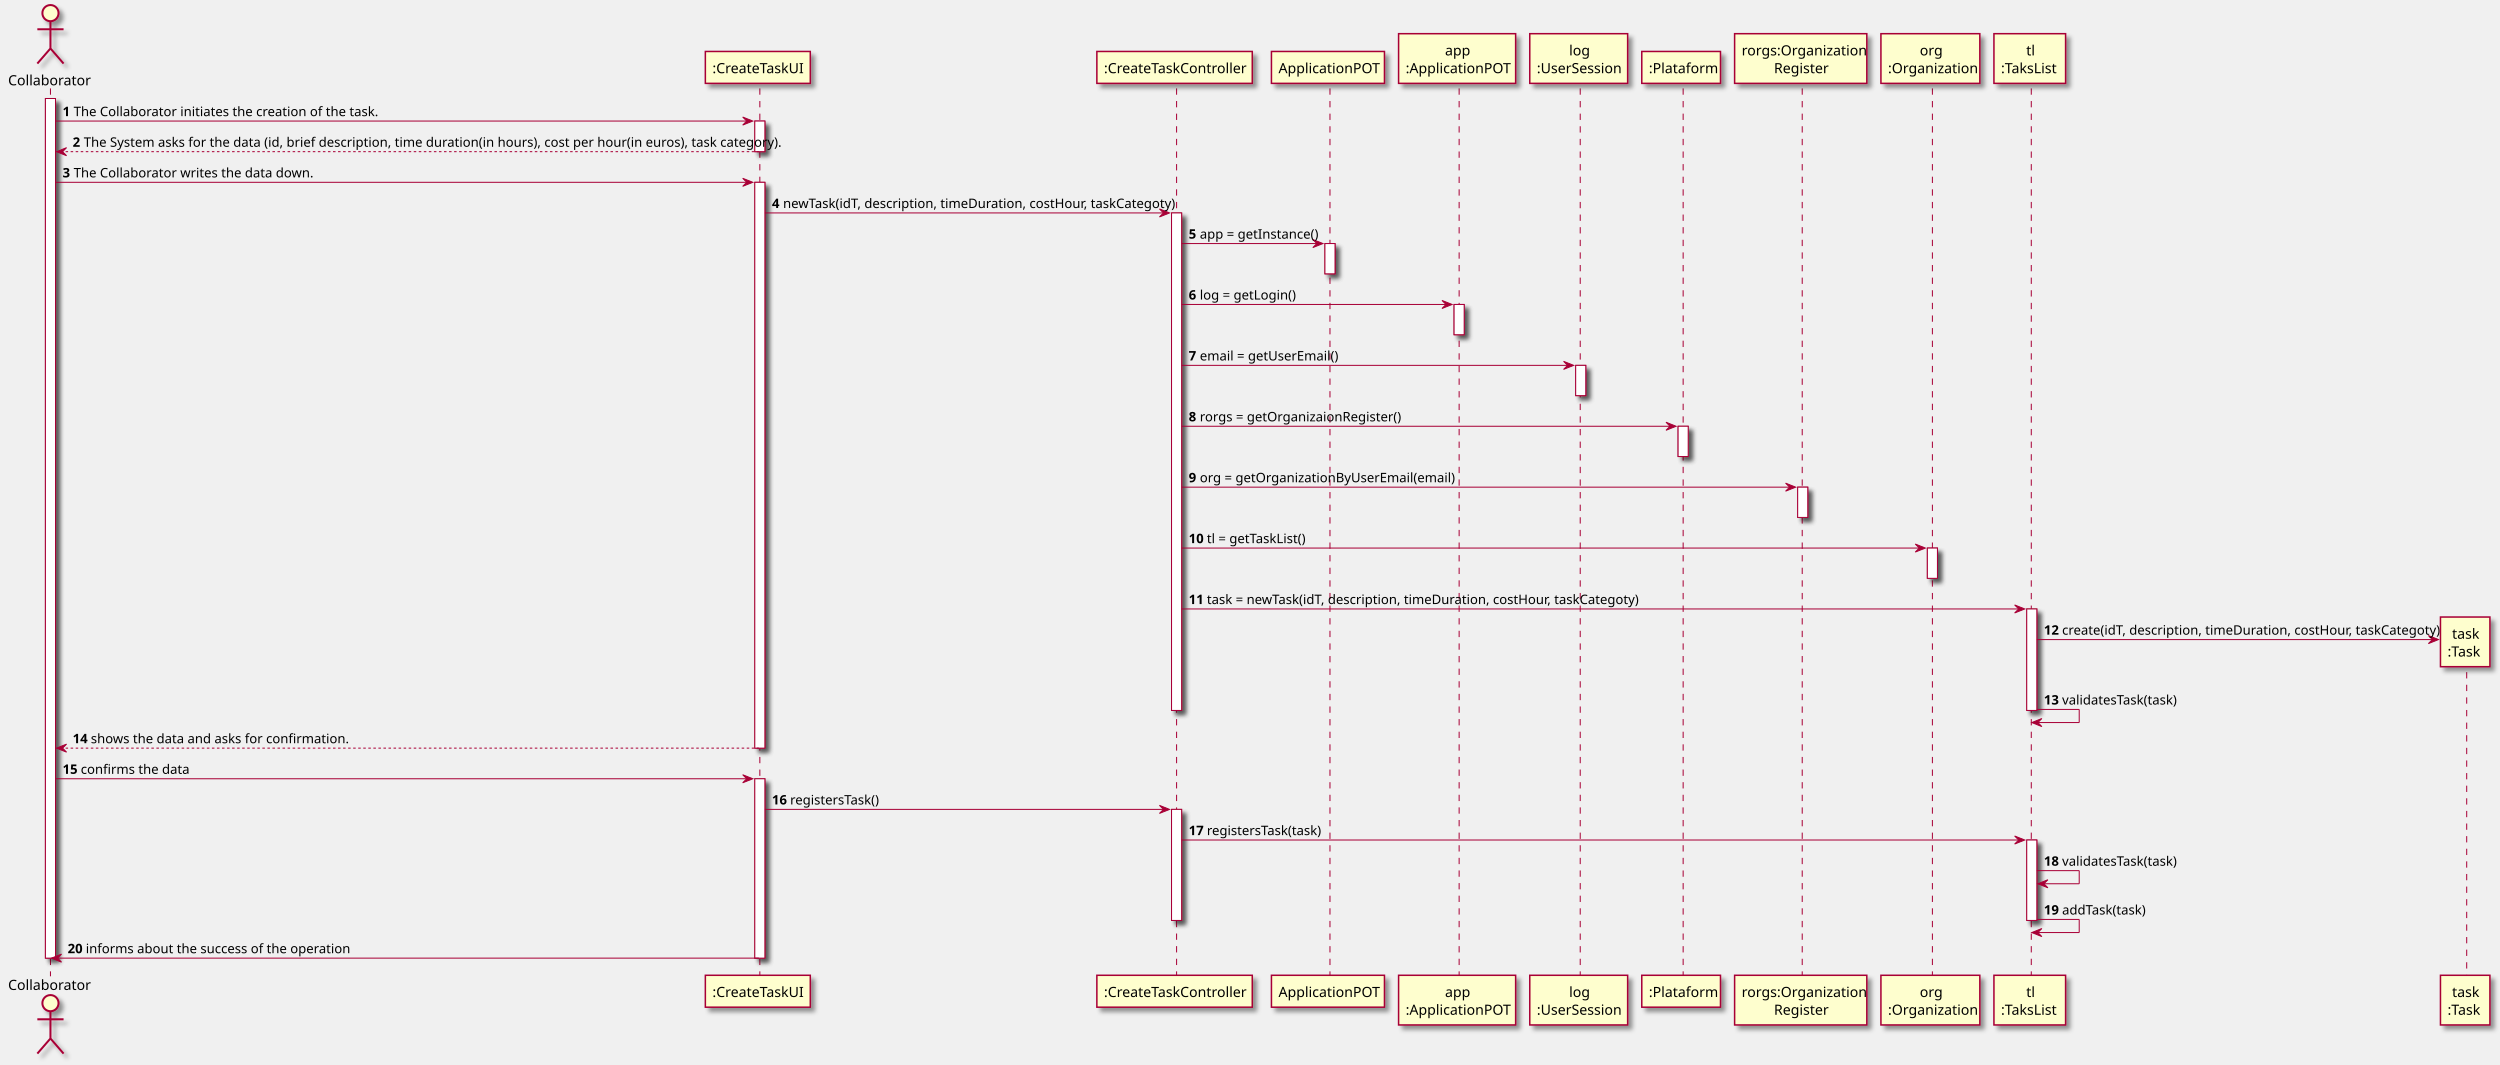
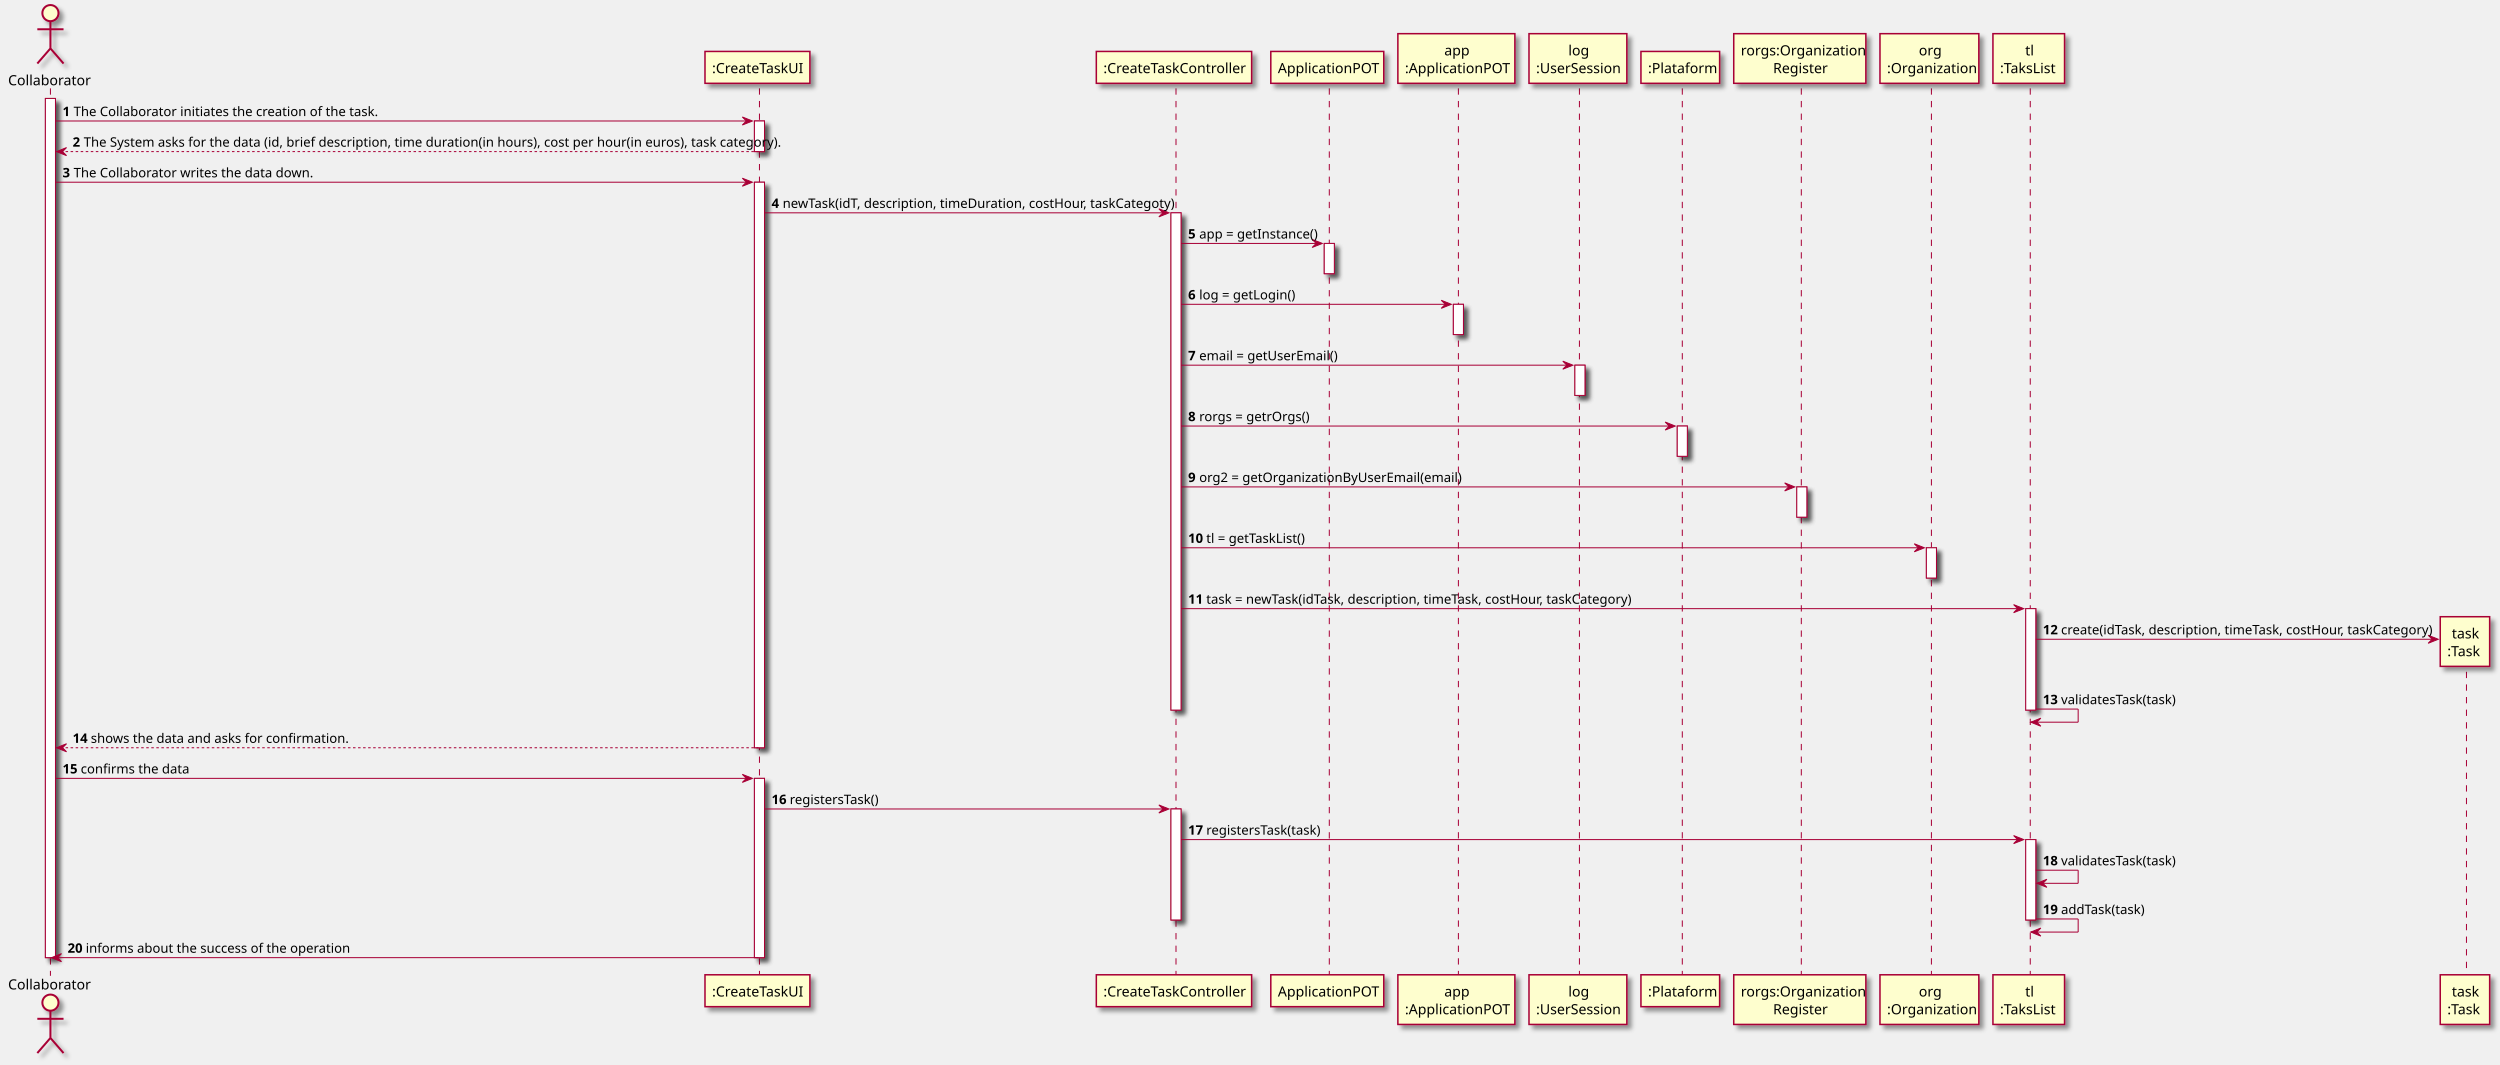
- <svg xmlns="http://www.w3.org/2000/svg" contentScriptType="application/ecmascript" contentStyleType="text/css" height="844.8px" preserveAspectRatio="none" style="width:1982px;height:844px;" version="1.1" viewBox="0 0 1982 844" width="1982.4px" zoomAndPan="magnify">
+ <svg xmlns="http://www.w3.org/2000/svg" contentScriptType="application/ecmascript" contentStyleType="text/css" height="844.8px" preserveAspectRatio="none" style="width:1983px;height:844px;" version="1.1" viewBox="0 0 1983 844" width="1983.2px" zoomAndPan="magnify">
  <defs>
-     <filter height="300%" id="f5zc5schwiigl" width="300%" x="-1" y="-1">
+     <filter height="300%" id="fisg6gch2brl2" width="300%" x="-1" y="-1">
      <feGaussianBlur result="blurOut" stdDeviation="1.6" />
      <feColorMatrix in="blurOut" result="blurOut2" type="matrix" values="0 0 0 0 0 0 0 0 0 0 0 0 0 0 0 0 0 0 .4 0" />
      <feOffset dx="3.2" dy="3.2" in="blurOut2" result="blurOut3" />
      <feBlend in="SourceGraphic" in2="blurOut3" mode="normal" />
    </filter>
  </defs>
  <g>
-     <rect fill="#FFFFFF" filter="url(#f5zc5schwiigl)" height="681.519" style="stroke: #A80036; stroke-width: 0.8;" width="8" x="36" y="78.088" />
-     <rect fill="#FFFFFF" filter="url(#f5zc5schwiigl)" height="24.281" style="stroke: #A80036; stroke-width: 0.8;" width="8" x="598.4" y="95.969" />
-     <rect fill="#FFFFFF" filter="url(#f5zc5schwiigl)" height="448.587" style="stroke: #A80036; stroke-width: 0.8;" width="8" x="598.4" y="144.531" />
-     <rect fill="#FFFFFF" filter="url(#f5zc5schwiigl)" height="142.206" style="stroke: #A80036; stroke-width: 0.8;" width="8" x="598.4" y="617.4" />
-     <rect fill="#FFFFFF" filter="url(#f5zc5schwiigl)" height="394.425" style="stroke: #A80036; stroke-width: 0.8;" width="8" x="928.8" y="168.812" />
-     <rect fill="#FFFFFF" filter="url(#f5zc5schwiigl)" height="88.044" style="stroke: #A80036; stroke-width: 0.8;" width="8" x="928.8" y="641.681" />
-     <rect fill="#FFFFFF" filter="url(#f5zc5schwiigl)" height="24" style="stroke: #A80036; stroke-width: 0.8;" width="8" x="1050.4" y="193.094" />
-     <rect fill="#FFFFFF" filter="url(#f5zc5schwiigl)" height="24" style="stroke: #A80036; stroke-width: 0.8;" width="8" x="1152.8" y="241.375" />
-     <rect fill="#FFFFFF" filter="url(#f5zc5schwiigl)" height="24" style="stroke: #A80036; stroke-width: 0.8;" width="8" x="1249.2" y="289.656" />
-     <rect fill="#FFFFFF" filter="url(#f5zc5schwiigl)" height="24" style="stroke: #A80036; stroke-width: 0.8;" width="8" x="1330.4" y="337.938" />
-     <rect fill="#FFFFFF" filter="url(#f5zc5schwiigl)" height="24" style="stroke: #A80036; stroke-width: 0.8;" width="8" x="1425.2" y="386.219" />
-     <rect fill="#FFFFFF" filter="url(#f5zc5schwiigl)" height="24" style="stroke: #A80036; stroke-width: 0.8;" width="8" x="1528" y="434.5" />
-     <rect fill="#FFFFFF" filter="url(#f5zc5schwiigl)" height="80.456" style="stroke: #A80036; stroke-width: 0.8;" width="8" x="1606.8" y="482.781" />
-     <rect fill="#FFFFFF" filter="url(#f5zc5schwiigl)" height="63.763" style="stroke: #A80036; stroke-width: 0.8;" width="8" x="1606.8" y="665.962" />
+     <rect fill="#FFFFFF" filter="url(#fisg6gch2brl2)" height="681.519" style="stroke: #A80036; stroke-width: 0.8;" width="8" x="36" y="78.088" />
+     <rect fill="#FFFFFF" filter="url(#fisg6gch2brl2)" height="24.281" style="stroke: #A80036; stroke-width: 0.8;" width="8" x="598.4" y="95.969" />
+     <rect fill="#FFFFFF" filter="url(#fisg6gch2brl2)" height="448.587" style="stroke: #A80036; stroke-width: 0.8;" width="8" x="598.4" y="144.531" />
+     <rect fill="#FFFFFF" filter="url(#fisg6gch2brl2)" height="142.206" style="stroke: #A80036; stroke-width: 0.8;" width="8" x="598.4" y="617.4" />
+     <rect fill="#FFFFFF" filter="url(#fisg6gch2brl2)" height="394.425" style="stroke: #A80036; stroke-width: 0.8;" width="8" x="928.8" y="168.812" />
+     <rect fill="#FFFFFF" filter="url(#fisg6gch2brl2)" height="88.044" style="stroke: #A80036; stroke-width: 0.8;" width="8" x="928.8" y="641.681" />
+     <rect fill="#FFFFFF" filter="url(#fisg6gch2brl2)" height="24" style="stroke: #A80036; stroke-width: 0.8;" width="8" x="1050.4" y="193.094" />
+     <rect fill="#FFFFFF" filter="url(#fisg6gch2brl2)" height="24" style="stroke: #A80036; stroke-width: 0.8;" width="8" x="1152.8" y="241.375" />
+     <rect fill="#FFFFFF" filter="url(#fisg6gch2brl2)" height="24" style="stroke: #A80036; stroke-width: 0.8;" width="8" x="1249.2" y="289.656" />
+     <rect fill="#FFFFFF" filter="url(#fisg6gch2brl2)" height="24" style="stroke: #A80036; stroke-width: 0.8;" width="8" x="1330.4" y="337.938" />
+     <rect fill="#FFFFFF" filter="url(#fisg6gch2brl2)" height="24" style="stroke: #A80036; stroke-width: 0.8;" width="8" x="1425.2" y="386.219" />
+     <rect fill="#FFFFFF" filter="url(#fisg6gch2brl2)" height="24" style="stroke: #A80036; stroke-width: 0.8;" width="8" x="1528" y="434.5" />
+     <rect fill="#FFFFFF" filter="url(#fisg6gch2brl2)" height="80.456" style="stroke: #A80036; stroke-width: 0.8;" width="8" x="1606.8" y="482.781" />
+     <rect fill="#FFFFFF" filter="url(#fisg6gch2brl2)" height="63.763" style="stroke: #A80036; stroke-width: 0.8;" width="8" x="1606.8" y="665.962" />
    <line style="stroke: #A80036; stroke-width: 0.8; stroke-dasharray: 5.0,5.0;" x1="40" x2="40" y1="70.088" y2="774.006" />
    <line style="stroke: #A80036; stroke-width: 0.8; stroke-dasharray: 5.0,5.0;" x1="602.4" x2="602.4" y1="70.088" y2="774.006" />
    <line style="stroke: #A80036; stroke-width: 0.8; stroke-dasharray: 5.0,5.0;" x1="932.8" x2="932.8" y1="70.088" y2="774.006" />
    <line style="stroke: #A80036; stroke-width: 0.8; stroke-dasharray: 5.0,5.0;" x1="1054.4" x2="1054.4" y1="70.088" y2="774.006" />
    <line style="stroke: #A80036; stroke-width: 0.8; stroke-dasharray: 5.0,5.0;" x1="1156.8" x2="1156.8" y1="70.088" y2="774.006" />
    <line style="stroke: #A80036; stroke-width: 0.8; stroke-dasharray: 5.0,5.0;" x1="1252.8" x2="1252.8" y1="70.088" y2="774.006" />
    <line style="stroke: #A80036; stroke-width: 0.8; stroke-dasharray: 5.0,5.0;" x1="1334.4" x2="1334.4" y1="70.088" y2="774.006" />
    <line style="stroke: #A80036; stroke-width: 0.8; stroke-dasharray: 5.0,5.0;" x1="1428.8" x2="1428.8" y1="70.088" y2="774.006" />
    <line style="stroke: #A80036; stroke-width: 0.8; stroke-dasharray: 5.0,5.0;" x1="1532" x2="1532" y1="70.088" y2="774.006" />
    <line style="stroke: #A80036; stroke-width: 0.8; stroke-dasharray: 5.0,5.0;" x1="1610.4" x2="1610.4" y1="70.088" y2="774.006" />
-     <line style="stroke: #A80036; stroke-width: 0.8; stroke-dasharray: 5.0,5.0;" x1="1955.6" x2="1955.6" y1="522.869" y2="774.006" />
+     <line style="stroke: #A80036; stroke-width: 0.8; stroke-dasharray: 5.0,5.0;" x1="1956.4" x2="1956.4" y1="522.869" y2="774.006" />
    <text fill="#000000" font-family="sans-serif" font-size="11.2" lengthAdjust="spacingAndGlyphs" textLength="62.4" x="6.4" y="67.627">Collaborator</text>
-     <ellipse cx="40" cy="10.4" fill="#FEFECE" filter="url(#f5zc5schwiigl)" rx="6.4" ry="6.4" style="stroke: #A80036; stroke-width: 1.6;" />
-     <path d="M40,16.8 L40,38.4 M29.6,23.2 L50.4,23.2 M40,38.4 L29.6,50.4 M40,38.4 L50.4,50.4 " fill="none" filter="url(#f5zc5schwiigl)" style="stroke: #A80036; stroke-width: 1.6;" />
+     <ellipse cx="40" cy="10.4" fill="#FEFECE" filter="url(#fisg6gch2brl2)" rx="6.4" ry="6.4" style="stroke: #A80036; stroke-width: 1.6;" />
+     <path d="M40,16.8 L40,38.4 M29.6,23.2 L50.4,23.2 M40,38.4 L29.6,50.4 M40,38.4 L50.4,50.4 " fill="none" filter="url(#fisg6gch2brl2)" style="stroke: #A80036; stroke-width: 1.6;" />
    <text fill="#000000" font-family="sans-serif" font-size="11.2" lengthAdjust="spacingAndGlyphs" textLength="62.4" x="6.4" y="784.833">Collaborator</text>
-     <ellipse cx="40" cy="795.294" fill="#FEFECE" filter="url(#f5zc5schwiigl)" rx="6.4" ry="6.4" style="stroke: #A80036; stroke-width: 1.6;" />
-     <path d="M40,801.694 L40,823.294 M29.6,808.094 L50.4,808.094 M40,823.294 L29.6,835.294 M40,823.294 L50.4,835.294 " fill="none" filter="url(#f5zc5schwiigl)" style="stroke: #A80036; stroke-width: 1.6;" />
-     <rect fill="#FEFECE" filter="url(#f5zc5schwiigl)" height="25.288" style="stroke: #A80036; stroke-width: 1.2;" width="83.2" x="559.2" y="40.8" />
+     <ellipse cx="40" cy="795.294" fill="#FEFECE" filter="url(#fisg6gch2brl2)" rx="6.4" ry="6.4" style="stroke: #A80036; stroke-width: 1.6;" />
+     <path d="M40,801.694 L40,823.294 M29.6,808.094 L50.4,808.094 M40,823.294 L29.6,835.294 M40,823.294 L50.4,835.294 " fill="none" filter="url(#fisg6gch2brl2)" style="stroke: #A80036; stroke-width: 1.6;" />
+     <rect fill="#FEFECE" filter="url(#fisg6gch2brl2)" height="25.288" style="stroke: #A80036; stroke-width: 1.2;" width="83.2" x="559.2" y="40.8" />
    <text fill="#000000" font-family="sans-serif" font-size="11.2" lengthAdjust="spacingAndGlyphs" textLength="72" x="564.8" y="58.027">:CreateTaskUI</text>
-     <rect fill="#FEFECE" filter="url(#f5zc5schwiigl)" height="25.288" style="stroke: #A80036; stroke-width: 1.2;" width="83.2" x="559.2" y="773.206" />
+     <rect fill="#FEFECE" filter="url(#fisg6gch2brl2)" height="25.288" style="stroke: #A80036; stroke-width: 1.2;" width="83.2" x="559.2" y="773.206" />
    <text fill="#000000" font-family="sans-serif" font-size="11.2" lengthAdjust="spacingAndGlyphs" textLength="72" x="564.8" y="790.433">:CreateTaskUI</text>
-     <rect fill="#FEFECE" filter="url(#f5zc5schwiigl)" height="25.288" style="stroke: #A80036; stroke-width: 1.2;" width="123.2" x="869.6" y="40.8" />
+     <rect fill="#FEFECE" filter="url(#fisg6gch2brl2)" height="25.288" style="stroke: #A80036; stroke-width: 1.2;" width="123.2" x="869.6" y="40.8" />
    <text fill="#000000" font-family="sans-serif" font-size="11.2" lengthAdjust="spacingAndGlyphs" textLength="112" x="875.2" y="58.027">:CreateTaskController</text>
-     <rect fill="#FEFECE" filter="url(#f5zc5schwiigl)" height="25.288" style="stroke: #A80036; stroke-width: 1.2;" width="123.2" x="869.6" y="773.206" />
+     <rect fill="#FEFECE" filter="url(#fisg6gch2brl2)" height="25.288" style="stroke: #A80036; stroke-width: 1.2;" width="123.2" x="869.6" y="773.206" />
    <text fill="#000000" font-family="sans-serif" font-size="11.2" lengthAdjust="spacingAndGlyphs" textLength="112" x="875.2" y="790.433">:CreateTaskController</text>
-     <rect fill="#FEFECE" filter="url(#f5zc5schwiigl)" height="25.288" style="stroke: #A80036; stroke-width: 1.2;" width="89.6" x="1008" y="40.8" />
+     <rect fill="#FEFECE" filter="url(#fisg6gch2brl2)" height="25.288" style="stroke: #A80036; stroke-width: 1.2;" width="89.6" x="1008" y="40.8" />
    <text fill="#000000" font-family="sans-serif" font-size="11.2" lengthAdjust="spacingAndGlyphs" textLength="78.4" x="1013.6" y="58.027">ApplicationPOT</text>
-     <rect fill="#FEFECE" filter="url(#f5zc5schwiigl)" height="25.288" style="stroke: #A80036; stroke-width: 1.2;" width="89.6" x="1008" y="773.206" />
+     <rect fill="#FEFECE" filter="url(#fisg6gch2brl2)" height="25.288" style="stroke: #A80036; stroke-width: 1.2;" width="89.6" x="1008" y="773.206" />
    <text fill="#000000" font-family="sans-serif" font-size="11.2" lengthAdjust="spacingAndGlyphs" textLength="78.4" x="1013.6" y="790.433">ApplicationPOT</text>
-     <rect fill="#FEFECE" filter="url(#f5zc5schwiigl)" height="39.375" style="stroke: #A80036; stroke-width: 1.2;" width="92.8" x="1108.8" y="26.712" />
+     <rect fill="#FEFECE" filter="url(#fisg6gch2brl2)" height="39.375" style="stroke: #A80036; stroke-width: 1.2;" width="92.8" x="1108.8" y="26.712" />
    <text fill="#000000" font-family="sans-serif" font-size="11.2" lengthAdjust="spacingAndGlyphs" textLength="19.2" x="1145.6" y="43.939">app</text>
    <text fill="#000000" font-family="sans-serif" font-size="11.2" lengthAdjust="spacingAndGlyphs" textLength="81.6" x="1114.4" y="58.027">:ApplicationPOT</text>
-     <rect fill="#FEFECE" filter="url(#f5zc5schwiigl)" height="39.375" style="stroke: #A80036; stroke-width: 1.2;" width="92.8" x="1108.8" y="773.206" />
+     <rect fill="#FEFECE" filter="url(#fisg6gch2brl2)" height="39.375" style="stroke: #A80036; stroke-width: 1.2;" width="92.8" x="1108.8" y="773.206" />
    <text fill="#000000" font-family="sans-serif" font-size="11.2" lengthAdjust="spacingAndGlyphs" textLength="19.2" x="1145.6" y="790.433">app</text>
    <text fill="#000000" font-family="sans-serif" font-size="11.2" lengthAdjust="spacingAndGlyphs" textLength="81.6" x="1114.4" y="804.52">:ApplicationPOT</text>
-     <rect fill="#FEFECE" filter="url(#f5zc5schwiigl)" height="39.375" style="stroke: #A80036; stroke-width: 1.2;" width="77.6" x="1212.8" y="26.712" />
+     <rect fill="#FEFECE" filter="url(#fisg6gch2brl2)" height="39.375" style="stroke: #A80036; stroke-width: 1.2;" width="77.6" x="1212.8" y="26.712" />
    <text fill="#000000" font-family="sans-serif" font-size="11.2" lengthAdjust="spacingAndGlyphs" textLength="15.2" x="1244" y="43.939">log</text>
    <text fill="#000000" font-family="sans-serif" font-size="11.2" lengthAdjust="spacingAndGlyphs" textLength="66.4" x="1218.4" y="58.027">:UserSession</text>
-     <rect fill="#FEFECE" filter="url(#f5zc5schwiigl)" height="39.375" style="stroke: #A80036; stroke-width: 1.2;" width="77.6" x="1212.8" y="773.206" />
+     <rect fill="#FEFECE" filter="url(#fisg6gch2brl2)" height="39.375" style="stroke: #A80036; stroke-width: 1.2;" width="77.6" x="1212.8" y="773.206" />
    <text fill="#000000" font-family="sans-serif" font-size="11.2" lengthAdjust="spacingAndGlyphs" textLength="15.2" x="1244" y="790.433">log</text>
    <text fill="#000000" font-family="sans-serif" font-size="11.2" lengthAdjust="spacingAndGlyphs" textLength="66.4" x="1218.4" y="804.52">:UserSession</text>
-     <rect fill="#FEFECE" filter="url(#f5zc5schwiigl)" height="25.288" style="stroke: #A80036; stroke-width: 1.2;" width="62.4" x="1301.6" y="40.8" />
+     <rect fill="#FEFECE" filter="url(#fisg6gch2brl2)" height="25.288" style="stroke: #A80036; stroke-width: 1.2;" width="62.4" x="1301.6" y="40.8" />
    <text fill="#000000" font-family="sans-serif" font-size="11.2" lengthAdjust="spacingAndGlyphs" textLength="51.2" x="1307.2" y="58.027">:Plataform</text>
-     <rect fill="#FEFECE" filter="url(#f5zc5schwiigl)" height="25.288" style="stroke: #A80036; stroke-width: 1.2;" width="62.4" x="1301.6" y="773.206" />
+     <rect fill="#FEFECE" filter="url(#fisg6gch2brl2)" height="25.288" style="stroke: #A80036; stroke-width: 1.2;" width="62.4" x="1301.6" y="773.206" />
    <text fill="#000000" font-family="sans-serif" font-size="11.2" lengthAdjust="spacingAndGlyphs" textLength="51.2" x="1307.2" y="790.433">:Plataform</text>
-     <rect fill="#FEFECE" filter="url(#f5zc5schwiigl)" height="39.375" style="stroke: #A80036; stroke-width: 1.2;" width="104.8" x="1375.2" y="26.712" />
+     <rect fill="#FEFECE" filter="url(#fisg6gch2brl2)" height="39.375" style="stroke: #A80036; stroke-width: 1.2;" width="104.8" x="1375.2" y="26.712" />
    <text fill="#000000" font-family="sans-serif" font-size="11.2" lengthAdjust="spacingAndGlyphs" textLength="93.6" x="1380.8" y="43.939">rorgs:Organization</text>
    <text fill="#000000" font-family="sans-serif" font-size="11.2" lengthAdjust="spacingAndGlyphs" textLength="42.4" x="1406.4" y="58.027">Register</text>
-     <rect fill="#FEFECE" filter="url(#f5zc5schwiigl)" height="39.375" style="stroke: #A80036; stroke-width: 1.2;" width="104.8" x="1375.2" y="773.206" />
+     <rect fill="#FEFECE" filter="url(#fisg6gch2brl2)" height="39.375" style="stroke: #A80036; stroke-width: 1.2;" width="104.8" x="1375.2" y="773.206" />
    <text fill="#000000" font-family="sans-serif" font-size="11.2" lengthAdjust="spacingAndGlyphs" textLength="93.6" x="1380.8" y="790.433">rorgs:Organization</text>
    <text fill="#000000" font-family="sans-serif" font-size="11.2" lengthAdjust="spacingAndGlyphs" textLength="42.4" x="1406.4" y="804.52">Register</text>
-     <rect fill="#FEFECE" filter="url(#f5zc5schwiigl)" height="39.375" style="stroke: #A80036; stroke-width: 1.2;" width="78.4" x="1491.2" y="26.712" />
+     <rect fill="#FEFECE" filter="url(#fisg6gch2brl2)" height="39.375" style="stroke: #A80036; stroke-width: 1.2;" width="78.4" x="1491.2" y="26.712" />
    <text fill="#000000" font-family="sans-serif" font-size="11.2" lengthAdjust="spacingAndGlyphs" textLength="16.8" x="1522" y="43.939">org</text>
    <text fill="#000000" font-family="sans-serif" font-size="11.2" lengthAdjust="spacingAndGlyphs" textLength="67.2" x="1496.8" y="58.027">:Organization</text>
-     <rect fill="#FEFECE" filter="url(#f5zc5schwiigl)" height="39.375" style="stroke: #A80036; stroke-width: 1.2;" width="78.4" x="1491.2" y="773.206" />
+     <rect fill="#FEFECE" filter="url(#fisg6gch2brl2)" height="39.375" style="stroke: #A80036; stroke-width: 1.2;" width="78.4" x="1491.2" y="773.206" />
    <text fill="#000000" font-family="sans-serif" font-size="11.2" lengthAdjust="spacingAndGlyphs" textLength="16.8" x="1522" y="790.433">org</text>
    <text fill="#000000" font-family="sans-serif" font-size="11.2" lengthAdjust="spacingAndGlyphs" textLength="67.2" x="1496.8" y="804.52">:Organization</text>
-     <rect fill="#FEFECE" filter="url(#f5zc5schwiigl)" height="39.375" style="stroke: #A80036; stroke-width: 1.2;" width="56.8" x="1580.8" y="26.712" />
+     <rect fill="#FEFECE" filter="url(#fisg6gch2brl2)" height="39.375" style="stroke: #A80036; stroke-width: 1.2;" width="56.8" x="1580.8" y="26.712" />
    <text fill="#000000" font-family="sans-serif" font-size="11.2" lengthAdjust="spacingAndGlyphs" textLength="5.6" x="1606.4" y="43.939">tl</text>
    <text fill="#000000" font-family="sans-serif" font-size="11.2" lengthAdjust="spacingAndGlyphs" textLength="45.6" x="1586.4" y="58.027">:TaksList</text>
-     <rect fill="#FEFECE" filter="url(#f5zc5schwiigl)" height="39.375" style="stroke: #A80036; stroke-width: 1.2;" width="56.8" x="1580.8" y="773.206" />
+     <rect fill="#FEFECE" filter="url(#fisg6gch2brl2)" height="39.375" style="stroke: #A80036; stroke-width: 1.2;" width="56.8" x="1580.8" y="773.206" />
    <text fill="#000000" font-family="sans-serif" font-size="11.2" lengthAdjust="spacingAndGlyphs" textLength="5.6" x="1606.4" y="790.433">tl</text>
    <text fill="#000000" font-family="sans-serif" font-size="11.2" lengthAdjust="spacingAndGlyphs" textLength="45.6" x="1586.4" y="804.52">:TaksList</text>
-     <rect fill="#FEFECE" filter="url(#f5zc5schwiigl)" height="39.375" style="stroke: #A80036; stroke-width: 1.2;" width="39.2" x="1934.8" y="773.206" />
-     <text fill="#000000" font-family="sans-serif" font-size="11.2" lengthAdjust="spacingAndGlyphs" textLength="20.8" x="1944" y="790.433">task</text>
-     <text fill="#000000" font-family="sans-serif" font-size="11.2" lengthAdjust="spacingAndGlyphs" textLength="28" x="1940.4" y="804.52">:Task</text>
-     <rect fill="#FFFFFF" filter="url(#f5zc5schwiigl)" height="681.519" style="stroke: #A80036; stroke-width: 0.8;" width="8" x="36" y="78.088" />
-     <rect fill="#FFFFFF" filter="url(#f5zc5schwiigl)" height="24.281" style="stroke: #A80036; stroke-width: 0.8;" width="8" x="598.4" y="95.969" />
-     <rect fill="#FFFFFF" filter="url(#f5zc5schwiigl)" height="448.587" style="stroke: #A80036; stroke-width: 0.8;" width="8" x="598.4" y="144.531" />
-     <rect fill="#FFFFFF" filter="url(#f5zc5schwiigl)" height="142.206" style="stroke: #A80036; stroke-width: 0.8;" width="8" x="598.4" y="617.4" />
-     <rect fill="#FFFFFF" filter="url(#f5zc5schwiigl)" height="394.425" style="stroke: #A80036; stroke-width: 0.8;" width="8" x="928.8" y="168.812" />
-     <rect fill="#FFFFFF" filter="url(#f5zc5schwiigl)" height="88.044" style="stroke: #A80036; stroke-width: 0.8;" width="8" x="928.8" y="641.681" />
-     <rect fill="#FFFFFF" filter="url(#f5zc5schwiigl)" height="24" style="stroke: #A80036; stroke-width: 0.8;" width="8" x="1050.4" y="193.094" />
-     <rect fill="#FFFFFF" filter="url(#f5zc5schwiigl)" height="24" style="stroke: #A80036; stroke-width: 0.8;" width="8" x="1152.8" y="241.375" />
-     <rect fill="#FFFFFF" filter="url(#f5zc5schwiigl)" height="24" style="stroke: #A80036; stroke-width: 0.8;" width="8" x="1249.2" y="289.656" />
-     <rect fill="#FFFFFF" filter="url(#f5zc5schwiigl)" height="24" style="stroke: #A80036; stroke-width: 0.8;" width="8" x="1330.4" y="337.938" />
-     <rect fill="#FFFFFF" filter="url(#f5zc5schwiigl)" height="24" style="stroke: #A80036; stroke-width: 0.8;" width="8" x="1425.2" y="386.219" />
-     <rect fill="#FFFFFF" filter="url(#f5zc5schwiigl)" height="24" style="stroke: #A80036; stroke-width: 0.8;" width="8" x="1528" y="434.5" />
-     <rect fill="#FFFFFF" filter="url(#f5zc5schwiigl)" height="80.456" style="stroke: #A80036; stroke-width: 0.8;" width="8" x="1606.8" y="482.781" />
-     <rect fill="#FFFFFF" filter="url(#f5zc5schwiigl)" height="63.763" style="stroke: #A80036; stroke-width: 0.8;" width="8" x="1606.8" y="665.962" />
+     <rect fill="#FEFECE" filter="url(#fisg6gch2brl2)" height="39.375" style="stroke: #A80036; stroke-width: 1.2;" width="39.2" x="1935.6" y="773.206" />
+     <text fill="#000000" font-family="sans-serif" font-size="11.2" lengthAdjust="spacingAndGlyphs" textLength="20.8" x="1944.8" y="790.433">task</text>
+     <text fill="#000000" font-family="sans-serif" font-size="11.2" lengthAdjust="spacingAndGlyphs" textLength="28" x="1941.2" y="804.52">:Task</text>
+     <rect fill="#FFFFFF" filter="url(#fisg6gch2brl2)" height="681.519" style="stroke: #A80036; stroke-width: 0.8;" width="8" x="36" y="78.088" />
+     <rect fill="#FFFFFF" filter="url(#fisg6gch2brl2)" height="24.281" style="stroke: #A80036; stroke-width: 0.8;" width="8" x="598.4" y="95.969" />
+     <rect fill="#FFFFFF" filter="url(#fisg6gch2brl2)" height="448.587" style="stroke: #A80036; stroke-width: 0.8;" width="8" x="598.4" y="144.531" />
+     <rect fill="#FFFFFF" filter="url(#fisg6gch2brl2)" height="142.206" style="stroke: #A80036; stroke-width: 0.8;" width="8" x="598.4" y="617.4" />
+     <rect fill="#FFFFFF" filter="url(#fisg6gch2brl2)" height="394.425" style="stroke: #A80036; stroke-width: 0.8;" width="8" x="928.8" y="168.812" />
+     <rect fill="#FFFFFF" filter="url(#fisg6gch2brl2)" height="88.044" style="stroke: #A80036; stroke-width: 0.8;" width="8" x="928.8" y="641.681" />
+     <rect fill="#FFFFFF" filter="url(#fisg6gch2brl2)" height="24" style="stroke: #A80036; stroke-width: 0.8;" width="8" x="1050.4" y="193.094" />
+     <rect fill="#FFFFFF" filter="url(#fisg6gch2brl2)" height="24" style="stroke: #A80036; stroke-width: 0.8;" width="8" x="1152.8" y="241.375" />
+     <rect fill="#FFFFFF" filter="url(#fisg6gch2brl2)" height="24" style="stroke: #A80036; stroke-width: 0.8;" width="8" x="1249.2" y="289.656" />
+     <rect fill="#FFFFFF" filter="url(#fisg6gch2brl2)" height="24" style="stroke: #A80036; stroke-width: 0.8;" width="8" x="1330.4" y="337.938" />
+     <rect fill="#FFFFFF" filter="url(#fisg6gch2brl2)" height="24" style="stroke: #A80036; stroke-width: 0.8;" width="8" x="1425.2" y="386.219" />
+     <rect fill="#FFFFFF" filter="url(#fisg6gch2brl2)" height="24" style="stroke: #A80036; stroke-width: 0.8;" width="8" x="1528" y="434.5" />
+     <rect fill="#FFFFFF" filter="url(#fisg6gch2brl2)" height="80.456" style="stroke: #A80036; stroke-width: 0.8;" width="8" x="1606.8" y="482.781" />
+     <rect fill="#FFFFFF" filter="url(#fisg6gch2brl2)" height="63.763" style="stroke: #A80036; stroke-width: 0.8;" width="8" x="1606.8" y="665.962" />
    <polygon fill="#A80036" points="588.8,92.769,596.8,95.969,588.8,99.169,592,95.969" style="stroke: #A80036; stroke-width: 0.8;" />
    <line style="stroke: #A80036; stroke-width: 0.8;" x1="44" x2="593.6" y1="95.969" y2="95.969" />
    <text fill="#000000" font-family="sans-serif" font-size="10.4" font-weight="bold" lengthAdjust="spacingAndGlyphs" textLength="5.6" x="49.6" y="92.084">1</text>
    <text fill="#000000" font-family="sans-serif" font-size="10.4" lengthAdjust="spacingAndGlyphs" textLength="227.2" x="58.4" y="92.084">The Collaborator initiates the creation of the task.</text>
    <polygon fill="#A80036" points="52.8,117.05,44.8,120.25,52.8,123.45,49.6,120.25" style="stroke: #A80036; stroke-width: 0.8;" />
    <line style="stroke: #A80036; stroke-width: 0.8; stroke-dasharray: 2.0,2.0;" x1="48" x2="601.6" y1="120.25" y2="120.25" />
    <text fill="#000000" font-family="sans-serif" font-size="10.4" font-weight="bold" lengthAdjust="spacingAndGlyphs" textLength="5.6" x="57.6" y="116.365">2</text>
    <text fill="#000000" font-family="sans-serif" font-size="10.4" lengthAdjust="spacingAndGlyphs" textLength="526.4" x="66.4" y="116.365">The System asks for the data (id, brief description, time duration(in hours), cost per hour(in euros), task category).</text>
    <polygon fill="#A80036" points="588.8,141.331,596.8,144.531,588.8,147.731,592,144.531" style="stroke: #A80036; stroke-width: 0.8;" />
    <line style="stroke: #A80036; stroke-width: 0.8;" x1="44" x2="593.6" y1="144.531" y2="144.531" />
    <text fill="#000000" font-family="sans-serif" font-size="10.4" font-weight="bold" lengthAdjust="spacingAndGlyphs" textLength="5.6" x="49.6" y="140.646">3</text>
    <text fill="#000000" font-family="sans-serif" font-size="10.4" lengthAdjust="spacingAndGlyphs" textLength="176.8" x="58.4" y="140.646">The Collaborator writes the data down.</text>
    <polygon fill="#A80036" points="919.2,165.613,927.2,168.812,919.2,172.012,922.4,168.812" style="stroke: #A80036; stroke-width: 0.8;" />
    <line style="stroke: #A80036; stroke-width: 0.8;" x1="606.4" x2="924" y1="168.812" y2="168.812" />
    <text fill="#000000" font-family="sans-serif" font-size="10.4" font-weight="bold" lengthAdjust="spacingAndGlyphs" textLength="5.6" x="612" y="164.927">4</text>
    <text fill="#000000" font-family="sans-serif" font-size="10.4" lengthAdjust="spacingAndGlyphs" textLength="298.4" x="620.8" y="164.927">newTask(idT, description, timeDuration, costHour, taskCategoty)</text>
    <polygon fill="#A80036" points="1040.8,189.894,1048.8,193.094,1040.8,196.294,1044,193.094" style="stroke: #A80036; stroke-width: 0.8;" />
    <line style="stroke: #A80036; stroke-width: 0.8;" x1="936.8" x2="1045.6" y1="193.094" y2="193.094" />
    <text fill="#000000" font-family="sans-serif" font-size="10.4" font-weight="bold" lengthAdjust="spacingAndGlyphs" textLength="5.6" x="942.4" y="189.209">5</text>
    <text fill="#000000" font-family="sans-serif" font-size="10.4" lengthAdjust="spacingAndGlyphs" textLength="89.6" x="951.2" y="189.209">app = getInstance()</text>
    <polygon fill="#A80036" points="1143.2,238.175,1151.2,241.375,1143.2,244.575,1146.4,241.375" style="stroke: #A80036; stroke-width: 0.8;" />
    <line style="stroke: #A80036; stroke-width: 0.8;" x1="936.8" x2="1148" y1="241.375" y2="241.375" />
    <text fill="#000000" font-family="sans-serif" font-size="10.4" font-weight="bold" lengthAdjust="spacingAndGlyphs" textLength="5.6" x="942.4" y="237.49">6</text>
    <text fill="#000000" font-family="sans-serif" font-size="10.4" lengthAdjust="spacingAndGlyphs" textLength="72" x="951.2" y="237.49">log = getLogin()</text>
    <polygon fill="#A80036" points="1239.6,286.456,1247.6,289.656,1239.6,292.856,1242.8,289.656" style="stroke: #A80036; stroke-width: 0.8;" />
    <line style="stroke: #A80036; stroke-width: 0.8;" x1="936.8" x2="1244.4" y1="289.656" y2="289.656" />
    <text fill="#000000" font-family="sans-serif" font-size="10.4" font-weight="bold" lengthAdjust="spacingAndGlyphs" textLength="5.6" x="942.4" y="285.771">7</text>
    <text fill="#000000" font-family="sans-serif" font-size="10.4" lengthAdjust="spacingAndGlyphs" textLength="106.4" x="951.2" y="285.771">email = getUserEmail()</text>
    <polygon fill="#A80036" points="1320.8,334.738,1328.8,337.938,1320.8,341.137,1324,337.938" style="stroke: #A80036; stroke-width: 0.8;" />
    <line style="stroke: #A80036; stroke-width: 0.8;" x1="936.8" x2="1325.6" y1="337.938" y2="337.938" />
    <text fill="#000000" font-family="sans-serif" font-size="10.4" font-weight="bold" lengthAdjust="spacingAndGlyphs" textLength="5.6" x="942.4" y="334.052">8</text>
-     <text fill="#000000" font-family="sans-serif" font-size="10.4" lengthAdjust="spacingAndGlyphs" textLength="150.4" x="951.2" y="334.052">rorgs = getOrganizaionRegister()</text>
+     <text fill="#000000" font-family="sans-serif" font-size="10.4" lengthAdjust="spacingAndGlyphs" textLength="82.4" x="951.2" y="334.052">rorgs = getrOrgs()</text>
    <polygon fill="#A80036" points="1415.6,383.019,1423.6,386.219,1415.6,389.419,1418.8,386.219" style="stroke: #A80036; stroke-width: 0.8;" />
    <line style="stroke: #A80036; stroke-width: 0.8;" x1="936.8" x2="1420.4" y1="386.219" y2="386.219" />
    <text fill="#000000" font-family="sans-serif" font-size="10.4" font-weight="bold" lengthAdjust="spacingAndGlyphs" textLength="5.6" x="942.4" y="382.334">9</text>
-     <text fill="#000000" font-family="sans-serif" font-size="10.4" lengthAdjust="spacingAndGlyphs" textLength="192" x="951.2" y="382.334">org = getOrganizationByUserEmail(email)</text>
+     <text fill="#000000" font-family="sans-serif" font-size="10.4" lengthAdjust="spacingAndGlyphs" textLength="197.6" x="951.2" y="382.334">org2 = getOrganizationByUserEmail(email)</text>
    <polygon fill="#A80036" points="1518.4,431.3,1526.4,434.5,1518.4,437.7,1521.6,434.5" style="stroke: #A80036; stroke-width: 0.8;" />
    <line style="stroke: #A80036; stroke-width: 0.8;" x1="936.8" x2="1523.2" y1="434.5" y2="434.5" />
    <text fill="#000000" font-family="sans-serif" font-size="10.4" font-weight="bold" lengthAdjust="spacingAndGlyphs" textLength="11.2" x="942.4" y="430.615">10</text>
    <text fill="#000000" font-family="sans-serif" font-size="10.4" lengthAdjust="spacingAndGlyphs" textLength="78.4" x="956.8" y="430.615">tl = getTaskList()</text>
    <polygon fill="#A80036" points="1597.2,479.581,1605.2,482.781,1597.2,485.981,1600.4,482.781" style="stroke: #A80036; stroke-width: 0.8;" />
    <line style="stroke: #A80036; stroke-width: 0.8;" x1="936.8" x2="1602" y1="482.781" y2="482.781" />
    <text fill="#000000" font-family="sans-serif" font-size="10.4" font-weight="bold" lengthAdjust="spacingAndGlyphs" textLength="11.2" x="942.4" y="478.896">11</text>
-     <text fill="#000000" font-family="sans-serif" font-size="10.4" lengthAdjust="spacingAndGlyphs" textLength="331.2" x="956.8" y="478.896">task = newTask(idT, description, timeDuration, costHour, taskCategoty)</text>
-     <polygon fill="#A80036" points="1925.2,503.863,1933.2,507.062,1925.2,510.262,1928.4,507.062" style="stroke: #A80036; stroke-width: 0.8;" />
-     <line style="stroke: #A80036; stroke-width: 0.8;" x1="1614.8" x2="1930" y1="507.062" y2="507.062" />
+     <text fill="#000000" font-family="sans-serif" font-size="10.4" lengthAdjust="spacingAndGlyphs" textLength="332" x="956.8" y="478.896">task = newTask(idTask, description, timeTask, costHour, taskCategory)</text>
+     <polygon fill="#A80036" points="1926,503.863,1934,507.062,1926,510.262,1929.2,507.062" style="stroke: #A80036; stroke-width: 0.8;" />
+     <line style="stroke: #A80036; stroke-width: 0.8;" x1="1614.8" x2="1930.8" y1="507.062" y2="507.062" />
    <text fill="#000000" font-family="sans-serif" font-size="10.4" font-weight="bold" lengthAdjust="spacingAndGlyphs" textLength="11.2" x="1620.4" y="503.177">12</text>
-     <text fill="#000000" font-family="sans-serif" font-size="10.4" lengthAdjust="spacingAndGlyphs" textLength="286.4" x="1634.8" y="503.177">create(idT, description, timeDuration, costHour, taskCategoty)</text>
-     <rect fill="#FEFECE" filter="url(#f5zc5schwiigl)" height="39.375" style="stroke: #A80036; stroke-width: 1.2;" width="39.2" x="1934.8" y="489.181" />
-     <text fill="#000000" font-family="sans-serif" font-size="11.2" lengthAdjust="spacingAndGlyphs" textLength="20.8" x="1944" y="506.408">task</text>
-     <text fill="#000000" font-family="sans-serif" font-size="11.2" lengthAdjust="spacingAndGlyphs" textLength="28" x="1940.4" y="520.495">:Task</text>
+     <text fill="#000000" font-family="sans-serif" font-size="10.4" lengthAdjust="spacingAndGlyphs" textLength="287.2" x="1634.8" y="503.177">create(idTask, description, timeTask, costHour, taskCategory)</text>
+     <rect fill="#FEFECE" filter="url(#fisg6gch2brl2)" height="39.375" style="stroke: #A80036; stroke-width: 1.2;" width="39.2" x="1935.6" y="489.181" />
+     <text fill="#000000" font-family="sans-serif" font-size="11.2" lengthAdjust="spacingAndGlyphs" textLength="20.8" x="1944.8" y="506.408">task</text>
+     <text fill="#000000" font-family="sans-serif" font-size="11.2" lengthAdjust="spacingAndGlyphs" textLength="28" x="1941.2" y="520.495">:Task</text>
    <line style="stroke: #A80036; stroke-width: 0.8;" x1="1614.8" x2="1648.4" y1="562.438" y2="562.438" />
    <line style="stroke: #A80036; stroke-width: 0.8;" x1="1648.4" x2="1648.4" y1="562.438" y2="572.837" />
    <line style="stroke: #A80036; stroke-width: 0.8;" x1="1610.8" x2="1648.4" y1="572.837" y2="572.837" />
    <polygon fill="#A80036" points="1618.8,569.638,1610.8,572.837,1618.8,576.038,1615.6,572.837" style="stroke: #A80036; stroke-width: 0.8;" />
    <text fill="#000000" font-family="sans-serif" font-size="10.4" font-weight="bold" lengthAdjust="spacingAndGlyphs" textLength="11.2" x="1620.4" y="558.552">13</text>
    <text fill="#000000" font-family="sans-serif" font-size="10.4" lengthAdjust="spacingAndGlyphs" textLength="88.8" x="1634.8" y="558.552">validatesTask(task)</text>
    <polygon fill="#A80036" points="52.8,589.919,44.8,593.119,52.8,596.319,49.6,593.119" style="stroke: #A80036; stroke-width: 0.8;" />
    <line style="stroke: #A80036; stroke-width: 0.8; stroke-dasharray: 2.0,2.0;" x1="48" x2="601.6" y1="593.119" y2="593.119" />
    <text fill="#000000" font-family="sans-serif" font-size="10.4" font-weight="bold" lengthAdjust="spacingAndGlyphs" textLength="11.2" x="57.6" y="589.234">14</text>
    <text fill="#000000" font-family="sans-serif" font-size="10.4" lengthAdjust="spacingAndGlyphs" textLength="192.8" x="72" y="589.234">shows the data and asks for confirmation.</text>
    <polygon fill="#A80036" points="588.8,614.2,596.8,617.4,588.8,620.6,592,617.4" style="stroke: #A80036; stroke-width: 0.8;" />
    <line style="stroke: #A80036; stroke-width: 0.8;" x1="44" x2="593.6" y1="617.4" y2="617.4" />
    <text fill="#000000" font-family="sans-serif" font-size="10.4" font-weight="bold" lengthAdjust="spacingAndGlyphs" textLength="11.2" x="49.6" y="613.515">15</text>
    <text fill="#000000" font-family="sans-serif" font-size="10.4" lengthAdjust="spacingAndGlyphs" textLength="80" x="64" y="613.515">confirms the data</text>
    <polygon fill="#A80036" points="919.2,638.481,927.2,641.681,919.2,644.881,922.4,641.681" style="stroke: #A80036; stroke-width: 0.8;" />
    <line style="stroke: #A80036; stroke-width: 0.8;" x1="606.4" x2="924" y1="641.681" y2="641.681" />
    <text fill="#000000" font-family="sans-serif" font-size="10.4" font-weight="bold" lengthAdjust="spacingAndGlyphs" textLength="11.2" x="612" y="637.796">16</text>
    <text fill="#000000" font-family="sans-serif" font-size="10.4" lengthAdjust="spacingAndGlyphs" textLength="68.8" x="626.4" y="637.796">registersTask()</text>
    <polygon fill="#A80036" points="1597.2,662.763,1605.2,665.962,1597.2,669.163,1600.4,665.962" style="stroke: #A80036; stroke-width: 0.8;" />
    <line style="stroke: #A80036; stroke-width: 0.8;" x1="936.8" x2="1602" y1="665.962" y2="665.962" />
    <text fill="#000000" font-family="sans-serif" font-size="10.4" font-weight="bold" lengthAdjust="spacingAndGlyphs" textLength="11.2" x="942.4" y="662.077">17</text>
    <text fill="#000000" font-family="sans-serif" font-size="10.4" lengthAdjust="spacingAndGlyphs" textLength="88.8" x="956.8" y="662.077">registersTask(task)</text>
    <line style="stroke: #A80036; stroke-width: 0.8;" x1="1614.8" x2="1648.4" y1="690.244" y2="690.244" />
    <line style="stroke: #A80036; stroke-width: 0.8;" x1="1648.4" x2="1648.4" y1="690.244" y2="700.644" />
    <line style="stroke: #A80036; stroke-width: 0.8;" x1="1615.6" x2="1648.4" y1="700.644" y2="700.644" />
    <polygon fill="#A80036" points="1623.6,697.444,1615.6,700.644,1623.6,703.844,1620.4,700.644" style="stroke: #A80036; stroke-width: 0.8;" />
    <text fill="#000000" font-family="sans-serif" font-size="10.4" font-weight="bold" lengthAdjust="spacingAndGlyphs" textLength="11.2" x="1620.4" y="686.359">18</text>
    <text fill="#000000" font-family="sans-serif" font-size="10.4" lengthAdjust="spacingAndGlyphs" textLength="88.8" x="1634.8" y="686.359">validatesTask(task)</text>
    <line style="stroke: #A80036; stroke-width: 0.8;" x1="1614.8" x2="1648.4" y1="728.925" y2="728.925" />
    <line style="stroke: #A80036; stroke-width: 0.8;" x1="1648.4" x2="1648.4" y1="728.925" y2="739.325" />
    <line style="stroke: #A80036; stroke-width: 0.8;" x1="1610.8" x2="1648.4" y1="739.325" y2="739.325" />
    <polygon fill="#A80036" points="1618.8,736.125,1610.8,739.325,1618.8,742.525,1615.6,739.325" style="stroke: #A80036; stroke-width: 0.8;" />
    <text fill="#000000" font-family="sans-serif" font-size="10.4" font-weight="bold" lengthAdjust="spacingAndGlyphs" textLength="11.2" x="1620.4" y="725.04">19</text>
    <text fill="#000000" font-family="sans-serif" font-size="10.4" lengthAdjust="spacingAndGlyphs" textLength="65.6" x="1634.8" y="725.04">addTask(task)</text>
    <polygon fill="#A80036" points="48.8,756.406,40.8,759.606,48.8,762.806,45.6,759.606" style="stroke: #A80036; stroke-width: 0.8;" />
    <line style="stroke: #A80036; stroke-width: 0.8;" x1="44" x2="601.6" y1="759.606" y2="759.606" />
    <text fill="#000000" font-family="sans-serif" font-size="10.4" font-weight="bold" lengthAdjust="spacingAndGlyphs" textLength="11.2" x="53.6" y="755.721">20</text>
    <text fill="#000000" font-family="sans-serif" font-size="10.4" lengthAdjust="spacingAndGlyphs" textLength="196.8" x="68" y="755.721">informs about the success of the operation</text>
  </g>
</svg>
